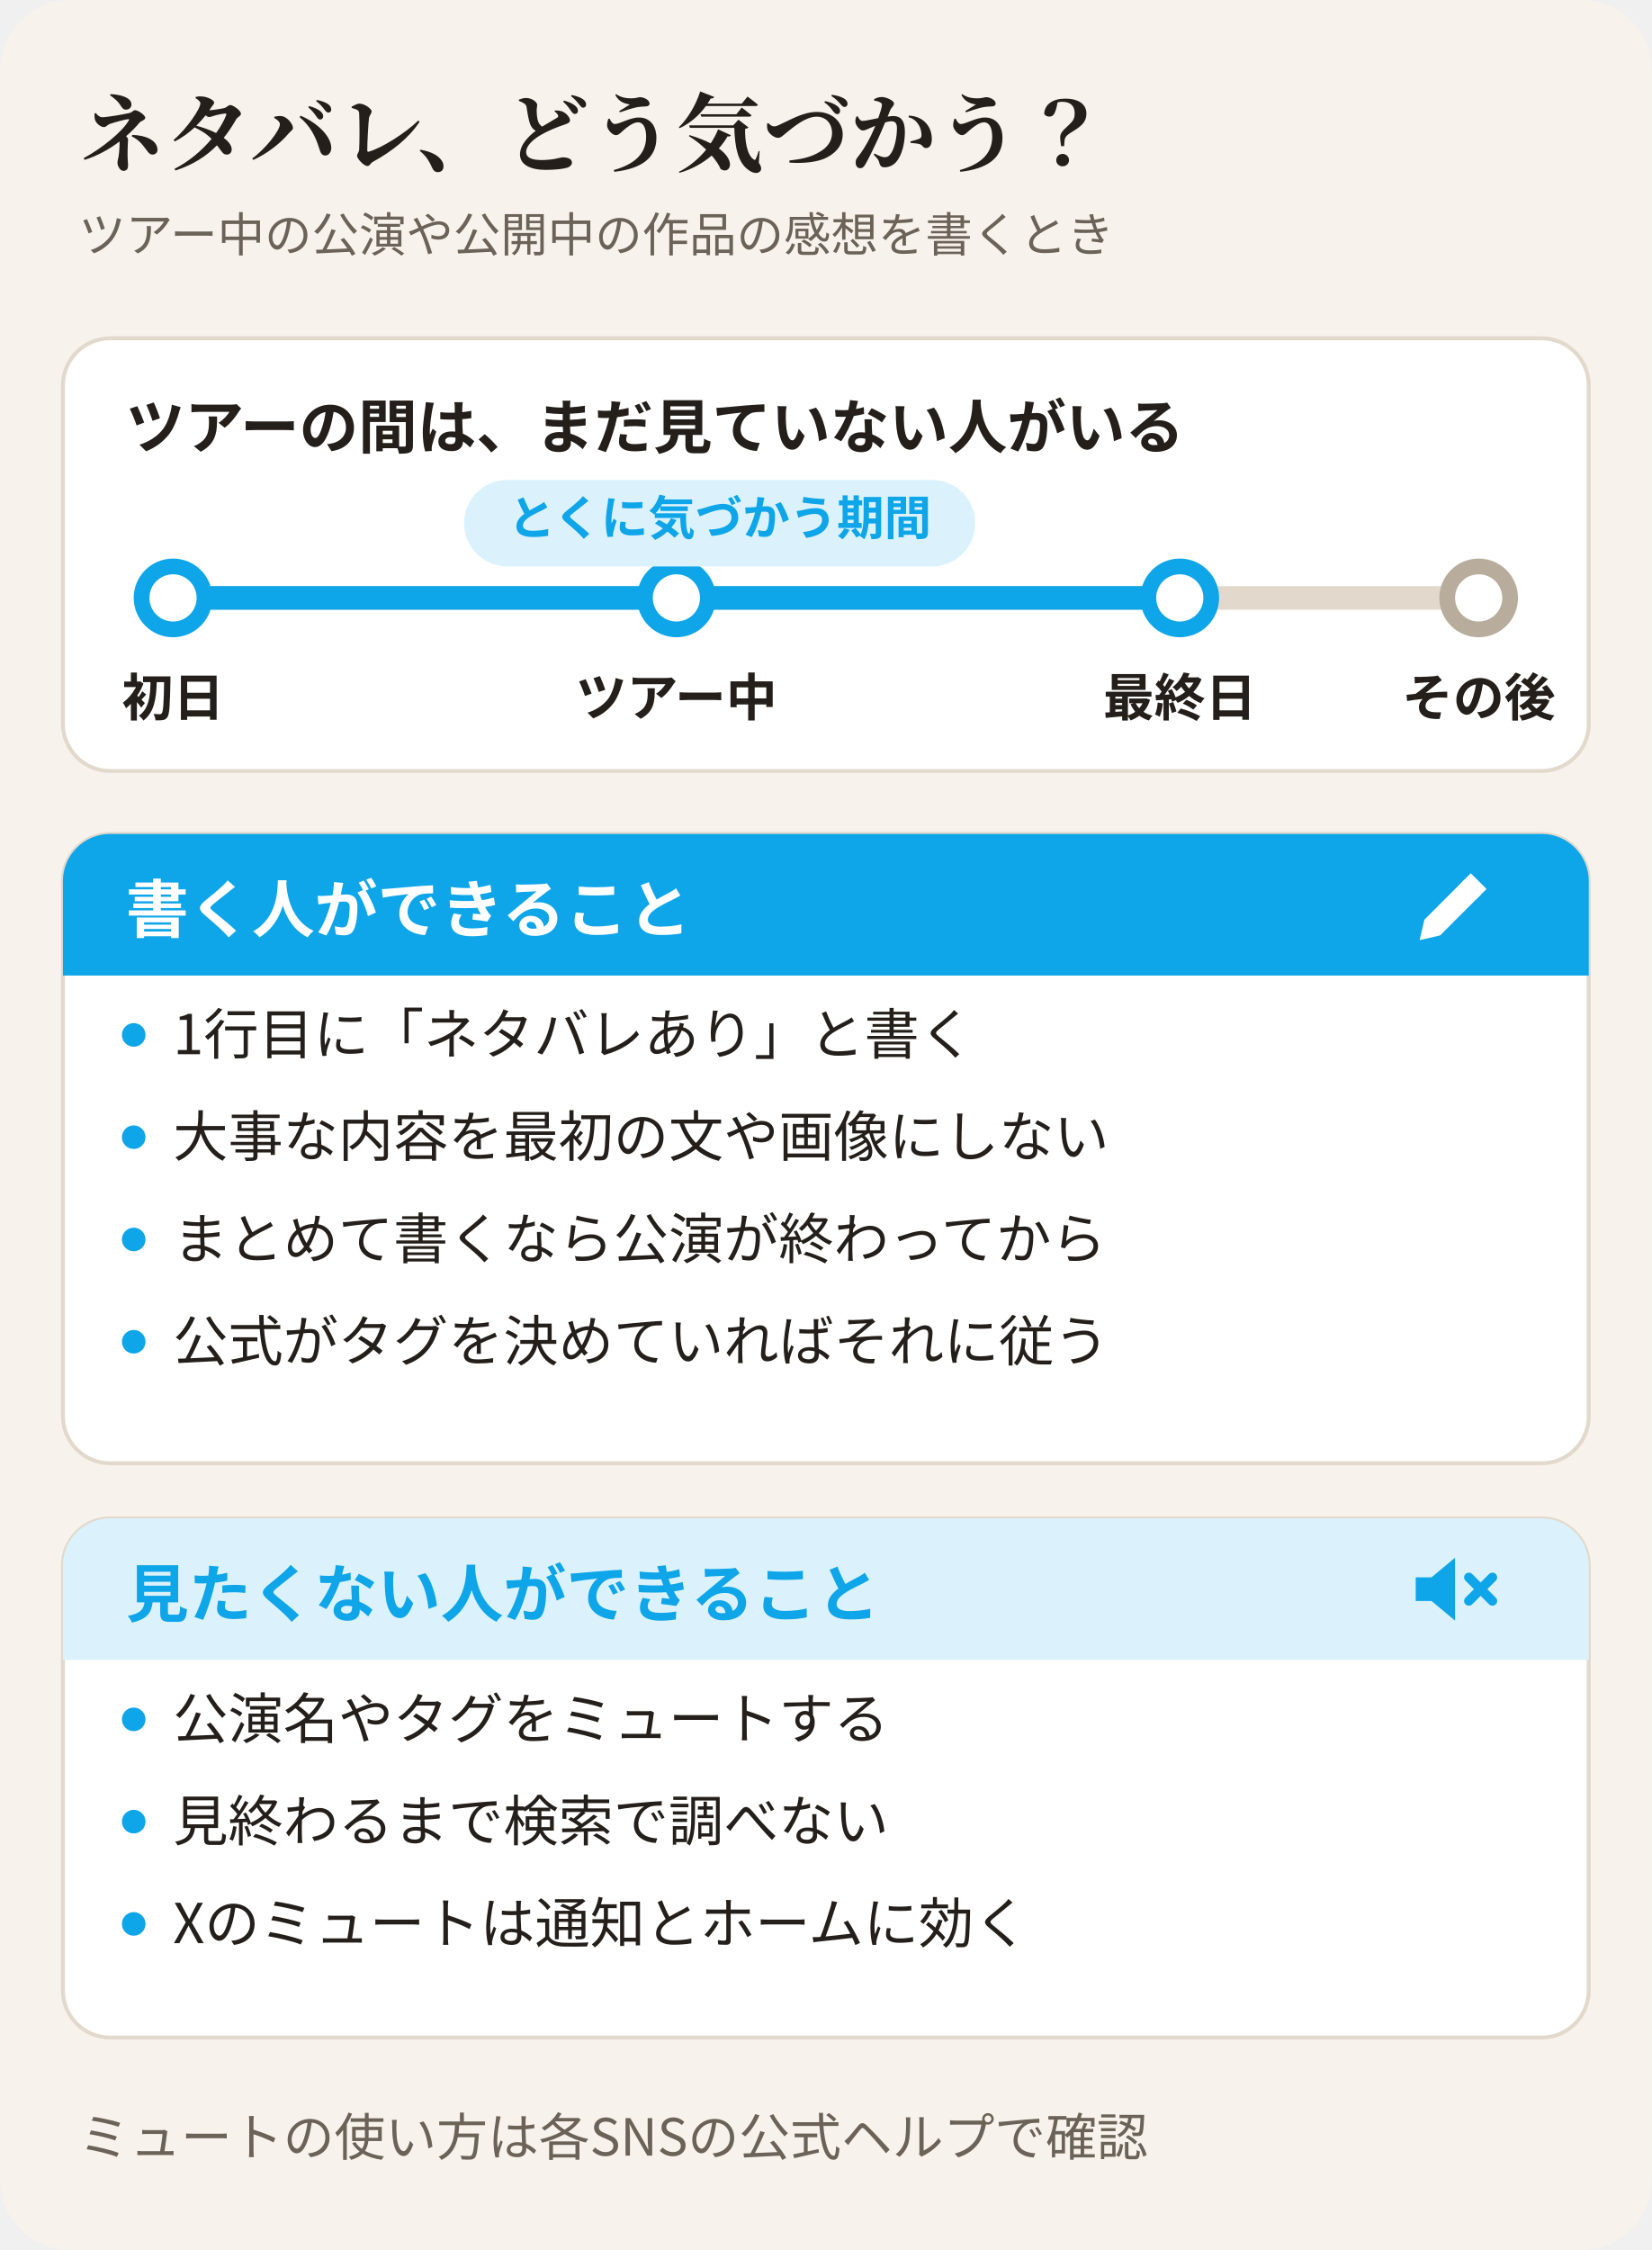
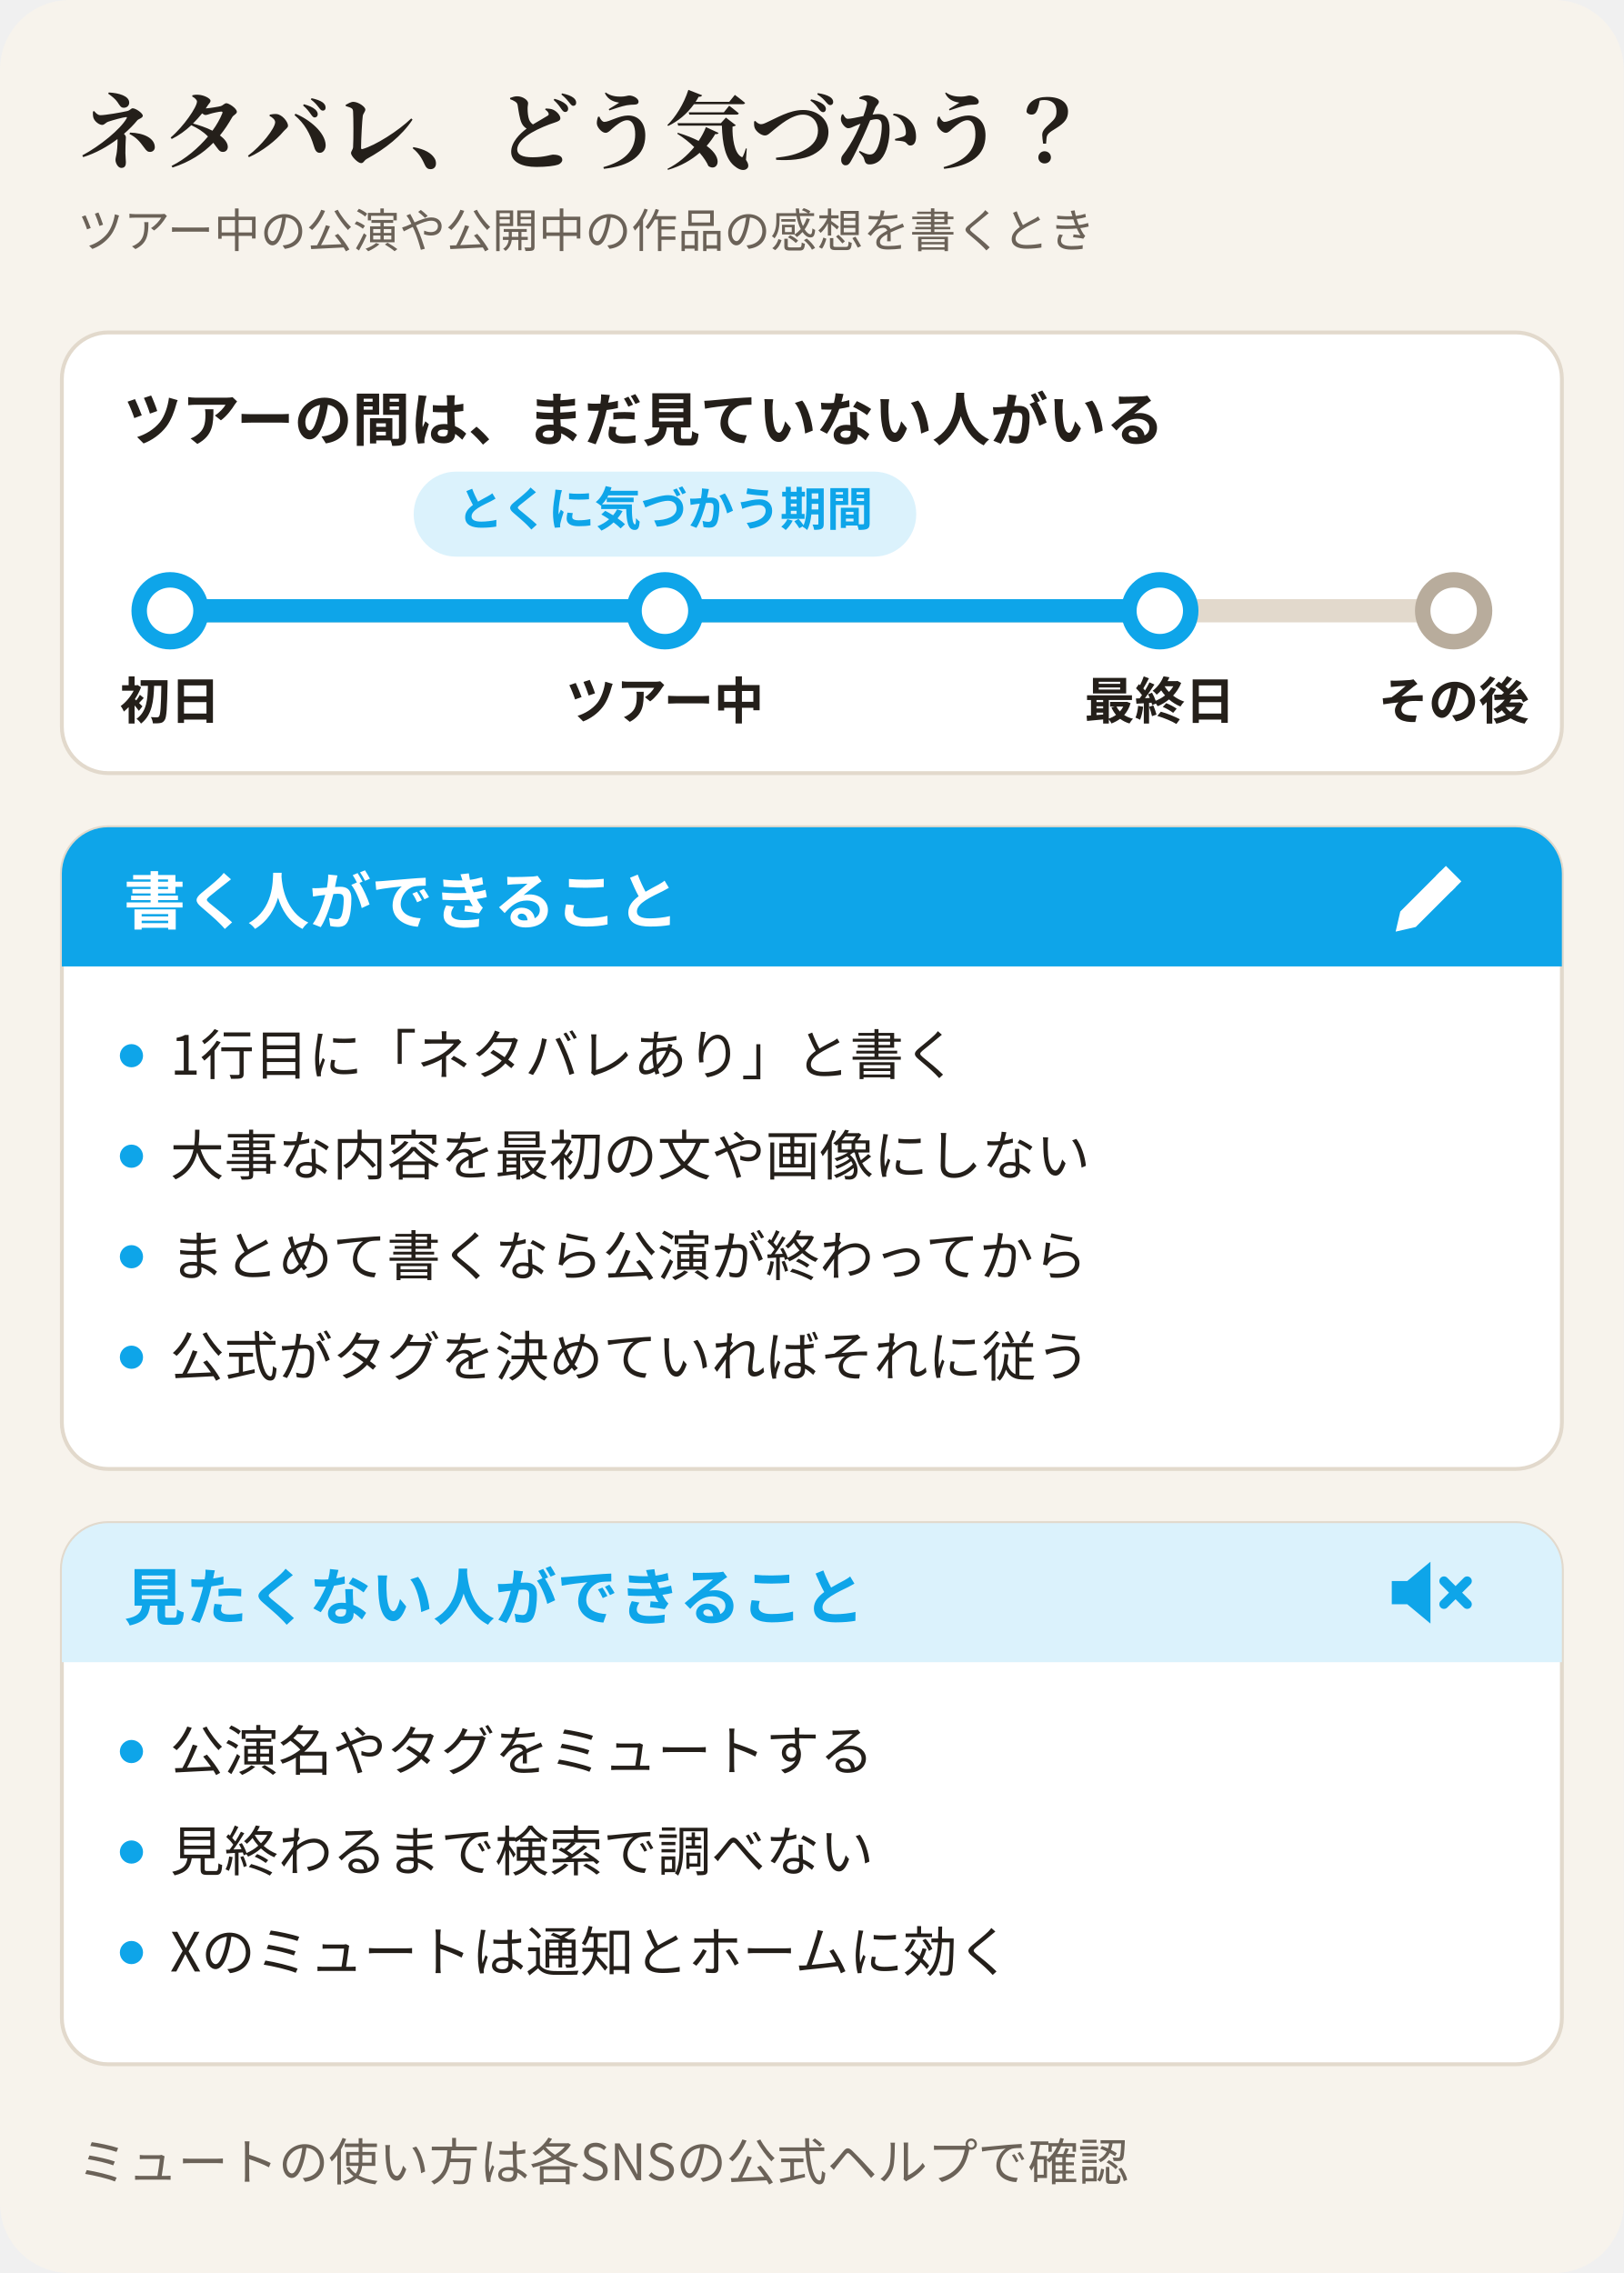
- <svg xmlns="http://www.w3.org/2000/svg" viewBox="0 0 420 572" width="420" height="572" font-family="'Hiragino Sans','Noto Sans CJK JP','Noto Sans JP',sans-serif">
-   <rect width="420" height="572" rx="18" fill="#F7F3EC" />
+ <svg xmlns="http://www.w3.org/2000/svg" viewBox="0 0 420 588" width="420" height="588" font-family="'Hiragino Sans','Noto Sans CJK JP','Noto Sans JP',sans-serif">
+   <rect width="420" height="588" rx="18" fill="#F7F3EC" />
  <text x="20" y="42" font-size="22" font-weight="800" fill="#241F1A" font-family="'Hiragino Mincho ProN','Noto Serif CJK JP','Noto Serif JP',serif">ネタバレ、どう気づかう？</text>
  <text x="20" y="64" font-size="12" fill="#6B6258">ツアー中の公演や公開中の作品の感想を書くとき</text>
-   <rect x="16" y="86" width="388" height="110" rx="12" fill="#fff" stroke="#E2D9CC" stroke-width="1" />
+   <rect x="16" y="86" width="388" height="114" rx="12" fill="#fff" stroke="#E2D9CC" stroke-width="1" />
  <text x="32" y="114" font-size="15" fill="#241F1A" font-weight="800">ツアーの間は、まだ見ていない人がいる</text>
-   <line x1="44" y1="152" x2="376" y2="152" stroke="#E2D9CC" stroke-width="6" stroke-linecap="round" />
-   <line x1="44" y1="152" x2="300" y2="152" stroke="#0ea5e9" stroke-width="6" stroke-linecap="round" />
-   <circle cx="44" cy="152" r="8" fill="#fff" stroke="#0ea5e9" stroke-width="4" />
-   <text x="44" y="182" font-size="13" fill="#241F1A" font-weight="700" text-anchor="middle">初日</text>
-   <circle cx="172" cy="152" r="8" fill="#fff" stroke="#0ea5e9" stroke-width="4" />
-   <text x="172" y="182" font-size="13" fill="#241F1A" font-weight="700" text-anchor="middle">ツアー中</text>
-   <circle cx="300" cy="152" r="8" fill="#fff" stroke="#0ea5e9" stroke-width="4" />
-   <text x="300" y="182" font-size="13" fill="#241F1A" font-weight="700" text-anchor="middle">最終日</text>
-   <circle cx="376" cy="152" r="8" fill="#fff" stroke="#B8AC9C" stroke-width="4" />
-   <text x="376" y="182" font-size="13" fill="#241F1A" font-weight="700" text-anchor="middle">その後</text>
-   <rect x="118" y="122" width="130" height="22" rx="11.0" fill="#DBF2FC" />
-   <text x="183.0" y="136" font-size="12" fill="#0ea5e9" font-weight="700" text-anchor="middle">とくに気づかう期間</text>
-   <rect x="16" y="212" width="388" height="160" rx="12" fill="#fff" stroke="#E2D9CC" stroke-width="1" />
-   <path d="M16 224a12 12 0 0 1 12-12h364a12 12 0 0 1 12 12v24H16z" fill="#0ea5e9" />
-   <text x="32" y="237" font-size="16" fill="#fff" font-weight="800">書く人ができること</text>
-   <g transform="translate(358,218)">
+   <line x1="44" y1="158" x2="376" y2="158" stroke="#E2D9CC" stroke-width="6" stroke-linecap="round" />
+   <line x1="44" y1="158" x2="300" y2="158" stroke="#0ea5e9" stroke-width="6" stroke-linecap="round" />
+   <circle cx="44" cy="158" r="8" fill="#fff" stroke="#0ea5e9" stroke-width="4" />
+   <text x="44" y="186" font-size="13" fill="#241F1A" font-weight="700" text-anchor="middle">初日</text>
+   <circle cx="172" cy="158" r="8" fill="#fff" stroke="#0ea5e9" stroke-width="4" />
+   <text x="172" y="186" font-size="13" fill="#241F1A" font-weight="700" text-anchor="middle">ツアー中</text>
+   <circle cx="300" cy="158" r="8" fill="#fff" stroke="#0ea5e9" stroke-width="4" />
+   <text x="300" y="186" font-size="13" fill="#241F1A" font-weight="700" text-anchor="middle">最終日</text>
+   <circle cx="376" cy="158" r="8" fill="#fff" stroke="#B8AC9C" stroke-width="4" />
+   <text x="376" y="186" font-size="13" fill="#241F1A" font-weight="700" text-anchor="middle">その後</text>
+   <rect x="107" y="122" width="130" height="22" rx="11.0" fill="#DBF2FC" />
+   <text x="172.0" y="136" font-size="12" fill="#0ea5e9" font-weight="700" text-anchor="middle">とくに気づかう期間</text>
+   <rect x="16" y="214" width="388" height="166" rx="12" fill="#fff" stroke="#E2D9CC" stroke-width="1" />
+   <path d="M16 226a12 12 0 0 1 12-12h364a12 12 0 0 1 12 12v24H16z" fill="#0ea5e9" />
+   <text x="32" y="239" font-size="16" fill="#fff" font-weight="800">書く人ができること</text>
+   <g transform="translate(358,220)">
    <path d="M3 21l1.2-5.2L16 4l4 4L8.2 19.8z" fill="#fff" />
    <path d="M14 6l4 4" stroke="#fff" stroke-width="1.6" />
  </g>
-   <circle cx="34" cy="263.1" r="3" fill="#0ea5e9" />
-   <text x="44" y="268" font-size="14" fill="#241F1A">1行目に「ネタバレあり」と書く</text>
-   <circle cx="34" cy="289.1" r="3" fill="#0ea5e9" />
-   <text x="44" y="294" font-size="14" fill="#241F1A">大事な内容を最初の文や画像にしない</text>
-   <circle cx="34" cy="315.1" r="3" fill="#0ea5e9" />
-   <text x="44" y="320" font-size="14" fill="#241F1A">まとめて書くなら公演が終わってから</text>
-   <circle cx="34" cy="341.1" r="3" fill="#0ea5e9" />
-   <text x="44" y="346" font-size="14" fill="#241F1A">公式がタグを決めていればそれに従う</text>
-   <rect x="16" y="386" width="388" height="132" rx="12" fill="#fff" stroke="#E2D9CC" stroke-width="1" />
-   <path d="M16 398a12 12 0 0 1 12-12h364a12 12 0 0 1 12 12v24H16z" fill="#DBF2FC" />
-   <text x="32" y="411" font-size="16" fill="#0ea5e9" font-weight="800">見たくない人ができること</text>
-   <g transform="translate(358,392)">
+   <circle cx="34" cy="273.1" r="3" fill="#0ea5e9" />
+   <text x="44" y="278" font-size="14" fill="#241F1A">1行目に「ネタバレあり」と書く</text>
+   <circle cx="34" cy="299.1" r="3" fill="#0ea5e9" />
+   <text x="44" y="304" font-size="14" fill="#241F1A">大事な内容を最初の文や画像にしない</text>
+   <circle cx="34" cy="325.1" r="3" fill="#0ea5e9" />
+   <text x="44" y="330" font-size="14" fill="#241F1A">まとめて書くなら公演が終わってから</text>
+   <circle cx="34" cy="351.1" r="3" fill="#0ea5e9" />
+   <text x="44" y="356" font-size="14" fill="#241F1A">公式がタグを決めていればそれに従う</text>
+   <rect x="16" y="394" width="388" height="140" rx="12" fill="#fff" stroke="#E2D9CC" stroke-width="1" />
+   <path d="M16 406a12 12 0 0 1 12-12h364a12 12 0 0 1 12 12v24H16z" fill="#DBF2FC" />
+   <text x="32" y="419" font-size="16" fill="#0ea5e9" font-weight="800">見たくない人ができること</text>
+   <g transform="translate(358,400)">
    <path d="M2 9h4l6-5v16l-6-5H2z" fill="#0ea5e9" />
    <path d="M15.5 9l6 6M21.5 9l-6 6" stroke="#0ea5e9" stroke-width="2.4" stroke-linecap="round" />
  </g>
-   <circle cx="34" cy="437.1" r="3" fill="#0ea5e9" />
-   <text x="44" y="442" font-size="14" fill="#241F1A">公演名やタグをミュートする</text>
-   <circle cx="34" cy="463.1" r="3" fill="#0ea5e9" />
-   <text x="44" y="468" font-size="14" fill="#241F1A">見終わるまで検索で調べない</text>
-   <circle cx="34" cy="489.1" r="3" fill="#0ea5e9" />
-   <text x="44" y="494" font-size="14" fill="#241F1A">Xのミュートは通知とホームに効く</text>
-   <text x="20" y="548" font-size="13" fill="#6B6258">ミュートの使い方は各SNSの公式ヘルプで確認</text>
+   <circle cx="34" cy="453.1" r="3" fill="#0ea5e9" />
+   <text x="44" y="458" font-size="14" fill="#241F1A">公演名やタグをミュートする</text>
+   <circle cx="34" cy="479.1" r="3" fill="#0ea5e9" />
+   <text x="44" y="484" font-size="14" fill="#241F1A">見終わるまで検索で調べない</text>
+   <circle cx="34" cy="505.1" r="3" fill="#0ea5e9" />
+   <text x="44" y="510" font-size="14" fill="#241F1A">Xのミュートは通知とホームに効く</text>
+   <text x="20" y="564" font-size="13" fill="#6B6258">ミュートの使い方は各SNSの公式ヘルプで確認</text>
</svg>
